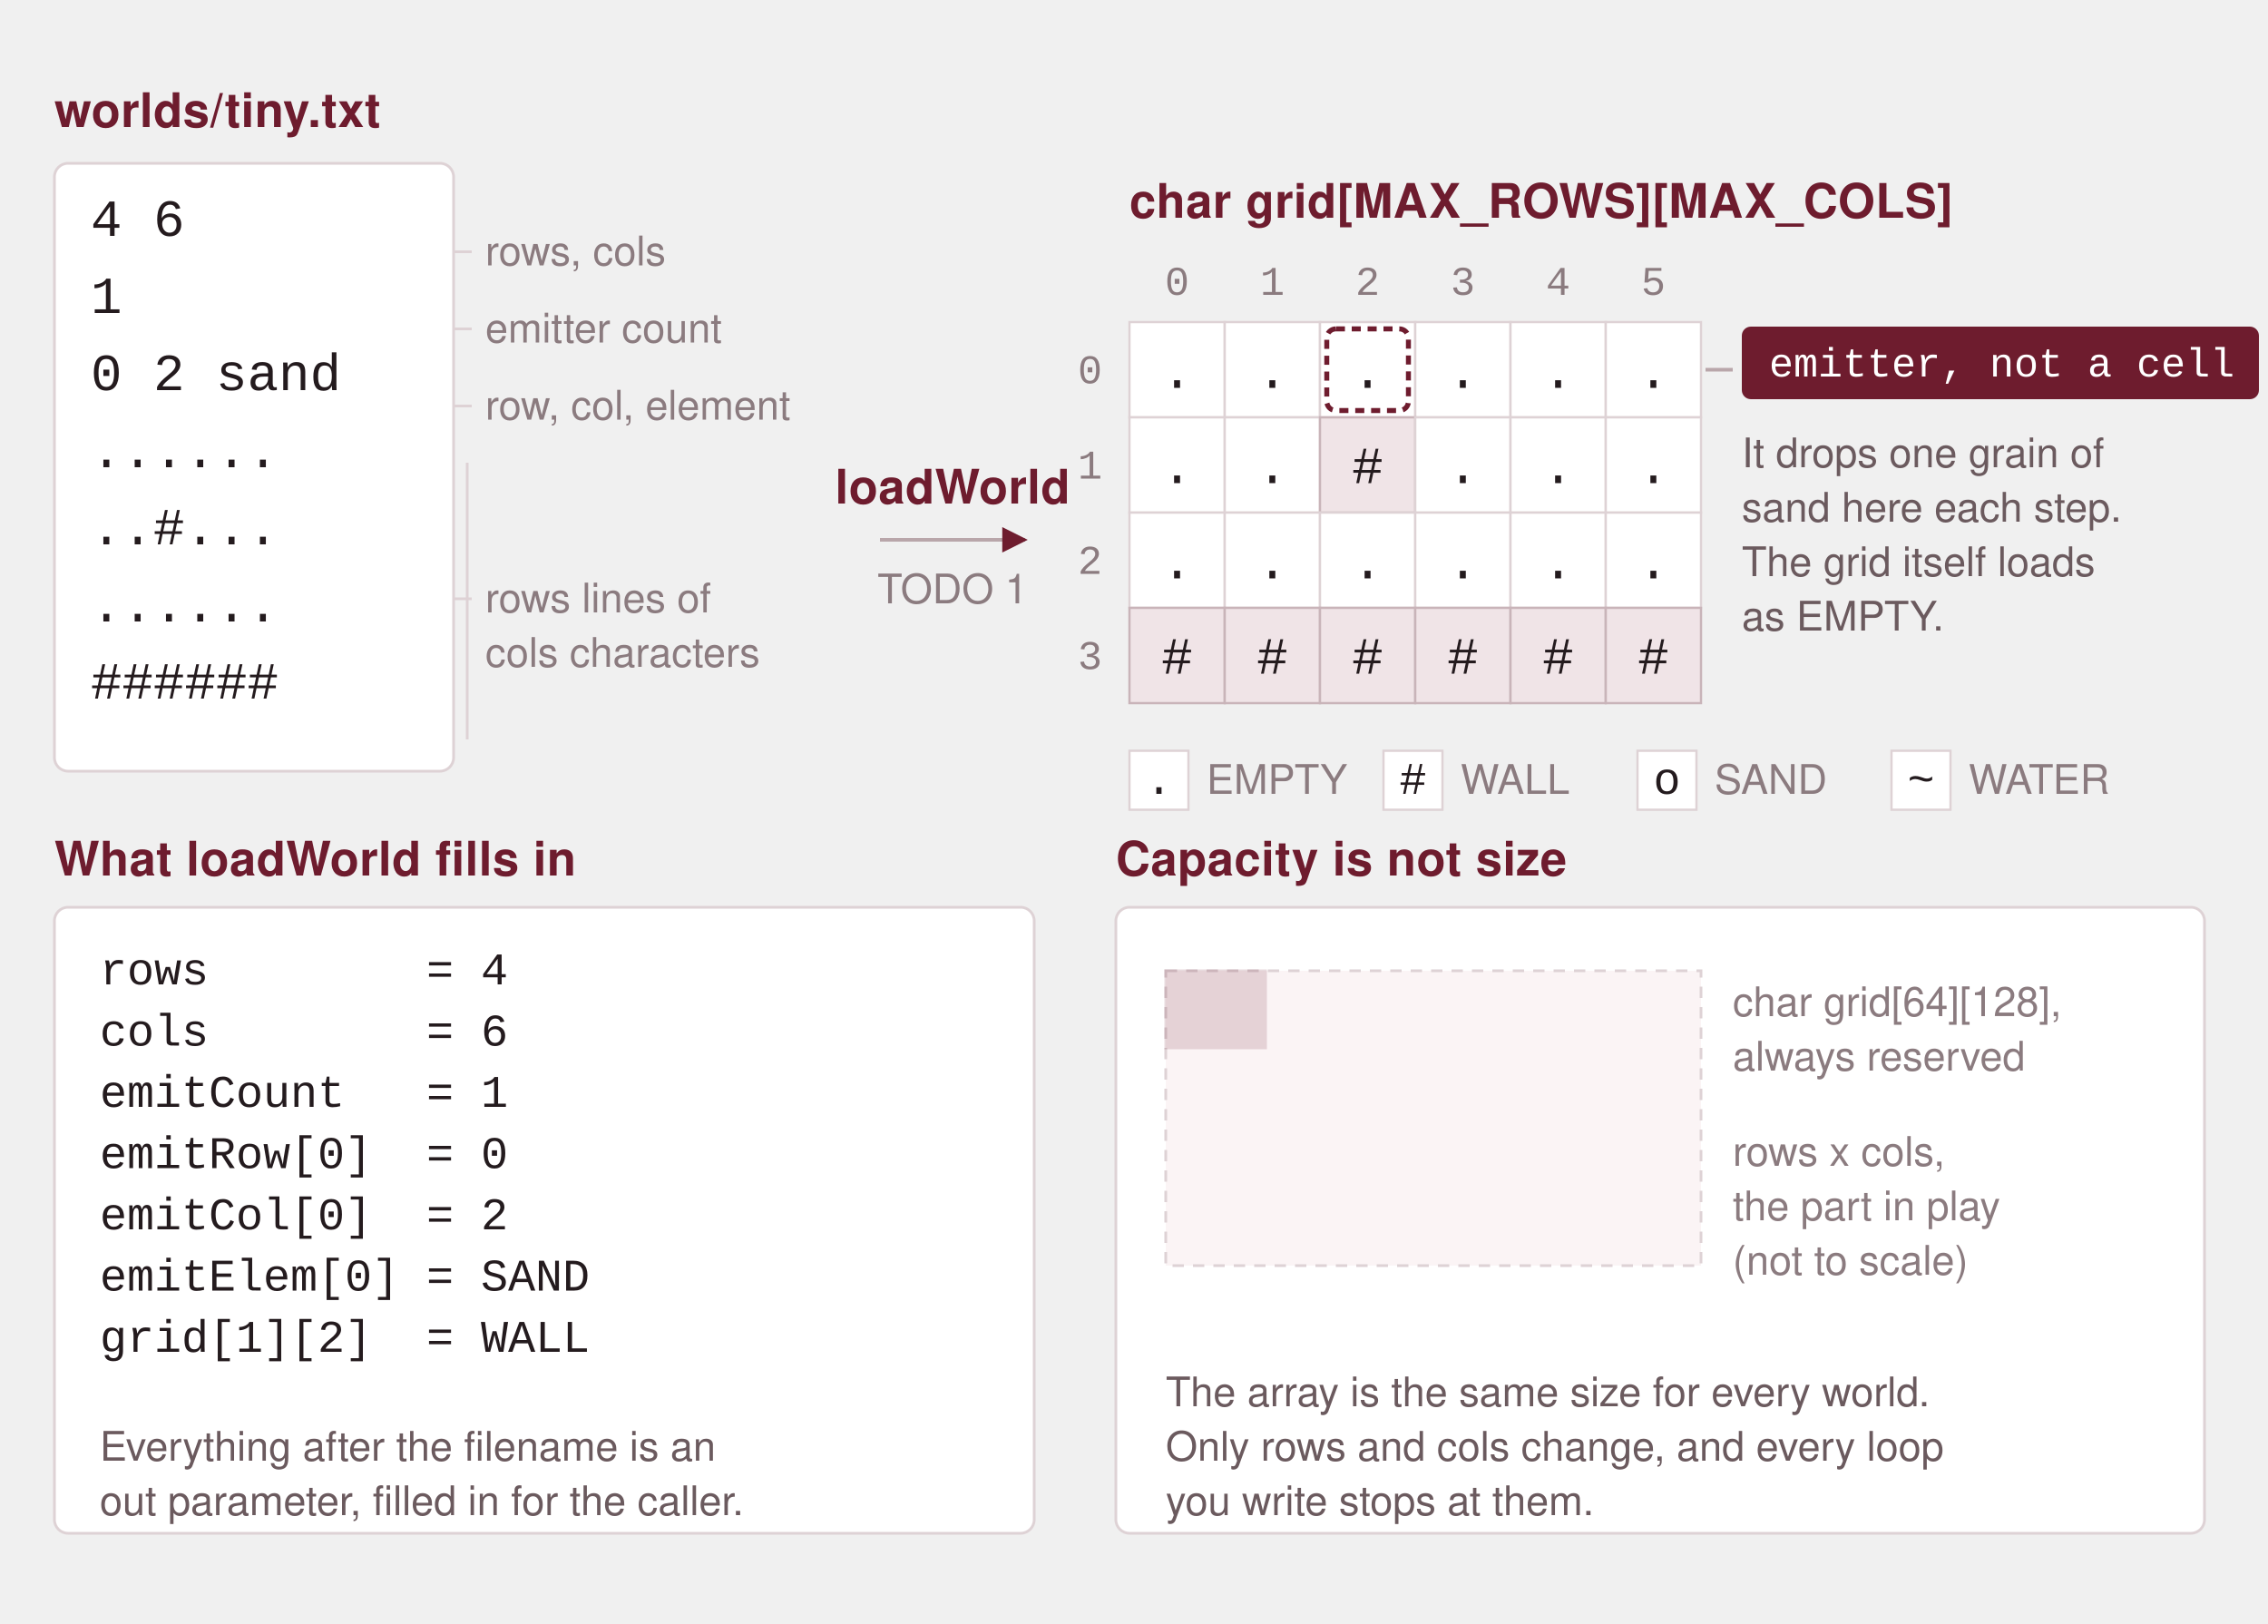
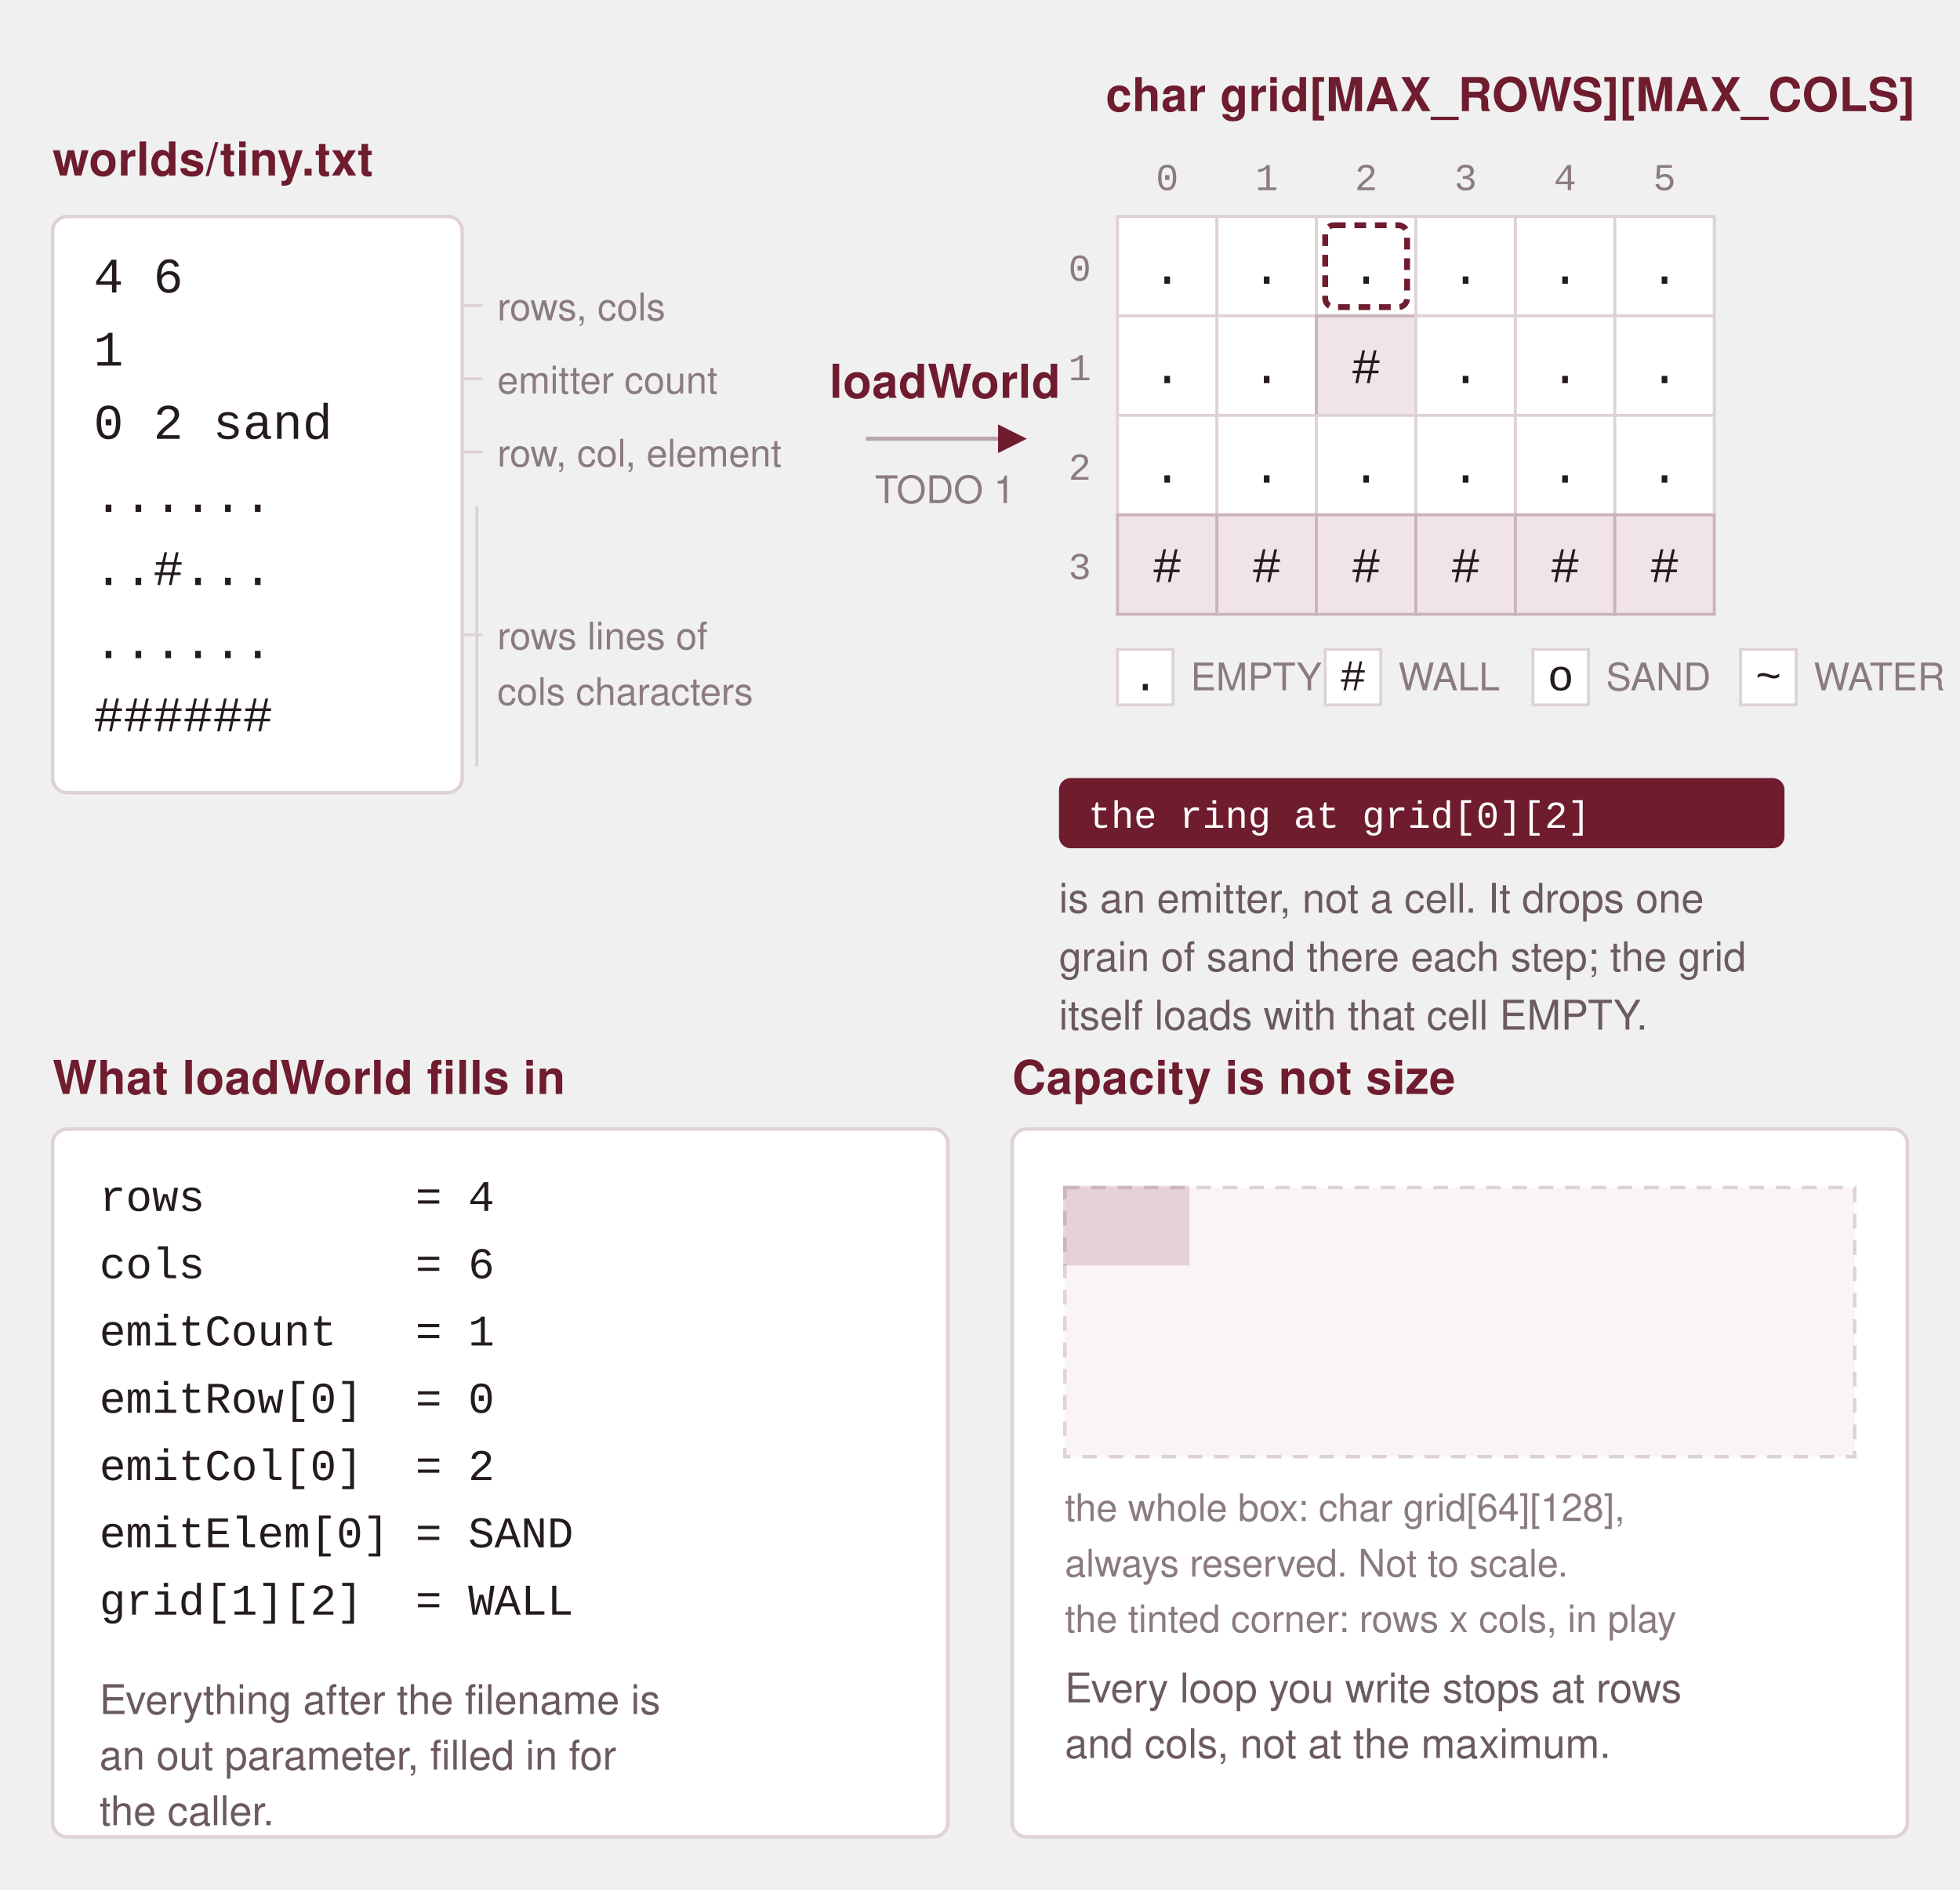
- <svg xmlns="http://www.w3.org/2000/svg" viewBox="0 0 1000 716" width="1000" height="716" role="img" aria-labelledby="wf-ttl wf-dsc">
+ <svg xmlns="http://www.w3.org/2000/svg" viewBox="0 0 670 646" width="670" height="646" role="img" aria-labelledby="wf-ttl wf-dsc">
  <style>
    .card      { fill: #FFFFFF; stroke: #DED2D5; stroke-width: 1.2; }
    .cell      { fill: #FFFFFF; stroke: #DED2D5; stroke-width: 1; }
    .cellwall  { fill: #F0E4E7; stroke: #C9B4B9; stroke-width: 1; }
    .reserved  { fill: #FBF4F5; stroke: #DED2D5; stroke-width: 1.2;
                 stroke-dasharray: 5 4; }
    .inplay    { fill: #6E1C2E; opacity: 0.16; stroke: #6E1C2E;
                 stroke-width: 1.2; }
    .val       { font-family: "SFMono-Regular", Consolas, "Liberation Mono", Menlo, monospace;
-                  font-size: 23px; fill: #241B1E; }
+                  font-size: 17px; fill: #241B1E; }
    .code      { font-family: "SFMono-Regular", Consolas, "Liberation Mono", Menlo, monospace;
-                  font-size: 20px; fill: #241B1E; }
+                  font-size: 15px; fill: #241B1E; }
    .idx       { font-family: "SFMono-Regular", Consolas, "Liberation Mono", Menlo, monospace;
-                  font-size: 18px; fill: #8B7B7F; }
+                  font-size: 13px; fill: #8B7B7F; }
    .stage     { font-family: -apple-system, "Segoe UI", Helvetica, Arial, sans-serif;
-                  font-size: 21px; font-weight: 700; fill: #6E1C2E;
+                  font-size: 16px; font-weight: 700; fill: #6E1C2E;
                 letter-spacing: .01em; }
    .note      { font-family: -apple-system, "Segoe UI", Helvetica, Arial, sans-serif;
-                  font-size: 18px; fill: #6B5A5E; }
+                  font-size: 14px; fill: #6B5A5E; }
    .anno      { font-family: -apple-system, "Segoe UI", Helvetica, Arial, sans-serif;
-                  font-size: 18px; fill: #8B7B7F; }
-     .flow      { stroke: #B9A6AA; stroke-width: 1.6; fill: none; }
-     .lead      { stroke: #DED2D5; stroke-width: 1.2; fill: none; }
-     .ring      { fill: none; stroke: #6E1C2E; stroke-width: 2.2;
+                  font-size: 13px; fill: #8B7B7F; }
+     .flow      { stroke: #B9A6AA; stroke-width: 1.4; fill: none; }
+     .lead      { stroke: #DED2D5; stroke-width: 1; fill: none; }
+     .ring      { fill: none; stroke: #6E1C2E; stroke-width: 2;
                 stroke-dasharray: 4 3; }
    .tag       { fill: #6E1C2E; }
    .tagtext   { font-family: "SFMono-Regular", Consolas, "Liberation Mono", Menlo, monospace;
-                  font-size: 18px; fill: #FFFFFF; }
+                  font-size: 13px; fill: #FFFFFF; }

    @media (prefers-color-scheme: dark) {
      .card     { fill: #1E1719; stroke: #3B2D31; }
      .cell     { fill: #1E1719; stroke: #3B2D31; }
      .cellwall { fill: #3A2A2E; stroke: #4A343A; }
      .reserved { fill: #241C1E; stroke: #3B2D31; }
      .inplay   { fill: #E38DA0; opacity: 0.22; stroke: #E38DA0; }
      .val, .code { fill: #F1E8EA; }
      .idx, .anno { fill: #9E8B90; }
      .stage    { fill: #E38DA0; }
      .note     { fill: #B4A1A6; }
      .flow     { stroke: #5A4649; }
      .lead     { stroke: #3B2D31; }
      .ring     { stroke: #E38DA0; }
      .tag      { fill: #8E2A40; }
    }
  </style>
  <defs>
    <marker id="wfah" viewBox="0 0 10 10" refX="9" refY="5" markerWidth="7" markerHeight="7" orient="auto">
      <path d="M0,0 L10,5 L0,10 z" class="tag" />
    </marker>
  </defs>
-   <text class="stage" x="24" y="56">worlds/tiny.txt</text>
-   <rect class="card" x="24" y="72" width="176" height="268" rx="6" />
-   <text class="val" x="40" y="104">4 6</text>
-   <text class="val" x="40" y="138">1</text>
-   <text class="val" x="40" y="172">0 2 sand</text>
-   <text class="val" x="40" y="206">......</text>
-   <text class="val" x="40" y="240">..#...</text>
-   <text class="val" x="40" y="274">......</text>
-   <text class="val" x="40" y="308">######</text>
-   <path class="lead" d="M200 111.0 H208" />
-   <text class="anno" x="214" y="117.0">rows, cols</text>
-   <path class="lead" d="M200 145.0 H208" />
-   <text class="anno" x="214" y="151.0">emitter count</text>
-   <path class="lead" d="M200 179.0 H208" />
-   <text class="anno" x="214" y="185.0">row, col, element</text>
-   <path class="lead" d="M200 264.0 H208" />
-   <text class="anno" x="214" y="270.0">rows lines of</text>
-   <path class="lead" d="M206 204 V326" />
-   <text class="anno" x="214" y="294">cols characters</text>
-   <path class="flow" d="M388 238 H452" marker-end="url(#wfah)" />
-   <text class="stage" x="420.0" y="222" text-anchor="middle">loadWorld</text>
-   <text class="anno" x="420.0" y="266" text-anchor="middle">TODO 1</text>
-   <text class="stage" x="498" y="96">char grid[MAX_ROWS][MAX_COLS]</text>
-   <text class="idx" x="519.0" y="130" text-anchor="middle">0</text>
-   <text class="idx" x="561.0" y="130" text-anchor="middle">1</text>
-   <text class="idx" x="603.0" y="130" text-anchor="middle">2</text>
-   <text class="idx" x="645.0" y="130" text-anchor="middle">3</text>
-   <text class="idx" x="687.0" y="130" text-anchor="middle">4</text>
-   <text class="idx" x="729.0" y="130" text-anchor="middle">5</text>
-   <text class="idx" x="486" y="169.0" text-anchor="end">0</text>
-   <text class="idx" x="486" y="211.0" text-anchor="end">1</text>
-   <text class="idx" x="486" y="253.0" text-anchor="end">2</text>
-   <text class="idx" x="486" y="295.0" text-anchor="end">3</text>
-   <rect class="cell" x="498" y="142" width="42" height="42" />
-   <text class="val" x="519.0" y="171.0" text-anchor="middle">.</text>
-   <rect class="cell" x="540" y="142" width="42" height="42" />
-   <text class="val" x="561.0" y="171.0" text-anchor="middle">.</text>
-   <rect class="cell" x="582" y="142" width="42" height="42" />
-   <text class="val" x="603.0" y="171.0" text-anchor="middle">.</text>
-   <rect class="cell" x="624" y="142" width="42" height="42" />
-   <text class="val" x="645.0" y="171.0" text-anchor="middle">.</text>
-   <rect class="cell" x="666" y="142" width="42" height="42" />
-   <text class="val" x="687.0" y="171.0" text-anchor="middle">.</text>
-   <rect class="cell" x="708" y="142" width="42" height="42" />
-   <text class="val" x="729.0" y="171.0" text-anchor="middle">.</text>
-   <rect class="cell" x="498" y="184" width="42" height="42" />
-   <text class="val" x="519.0" y="213.0" text-anchor="middle">.</text>
-   <rect class="cell" x="540" y="184" width="42" height="42" />
-   <text class="val" x="561.0" y="213.0" text-anchor="middle">.</text>
-   <rect class="cellwall" x="582" y="184" width="42" height="42" />
-   <text class="val" x="603.0" y="213.0" text-anchor="middle">#</text>
-   <rect class="cell" x="624" y="184" width="42" height="42" />
-   <text class="val" x="645.0" y="213.0" text-anchor="middle">.</text>
-   <rect class="cell" x="666" y="184" width="42" height="42" />
-   <text class="val" x="687.0" y="213.0" text-anchor="middle">.</text>
-   <rect class="cell" x="708" y="184" width="42" height="42" />
-   <text class="val" x="729.0" y="213.0" text-anchor="middle">.</text>
-   <rect class="cell" x="498" y="226" width="42" height="42" />
-   <text class="val" x="519.0" y="255.0" text-anchor="middle">.</text>
-   <rect class="cell" x="540" y="226" width="42" height="42" />
-   <text class="val" x="561.0" y="255.0" text-anchor="middle">.</text>
-   <rect class="cell" x="582" y="226" width="42" height="42" />
-   <text class="val" x="603.0" y="255.0" text-anchor="middle">.</text>
-   <rect class="cell" x="624" y="226" width="42" height="42" />
-   <text class="val" x="645.0" y="255.0" text-anchor="middle">.</text>
-   <rect class="cell" x="666" y="226" width="42" height="42" />
-   <text class="val" x="687.0" y="255.0" text-anchor="middle">.</text>
-   <rect class="cell" x="708" y="226" width="42" height="42" />
-   <text class="val" x="729.0" y="255.0" text-anchor="middle">.</text>
-   <rect class="cellwall" x="498" y="268" width="42" height="42" />
-   <text class="val" x="519.0" y="297.0" text-anchor="middle">#</text>
-   <rect class="cellwall" x="540" y="268" width="42" height="42" />
-   <text class="val" x="561.0" y="297.0" text-anchor="middle">#</text>
-   <rect class="cellwall" x="582" y="268" width="42" height="42" />
-   <text class="val" x="603.0" y="297.0" text-anchor="middle">#</text>
-   <rect class="cellwall" x="624" y="268" width="42" height="42" />
-   <text class="val" x="645.0" y="297.0" text-anchor="middle">#</text>
-   <rect class="cellwall" x="666" y="268" width="42" height="42" />
-   <text class="val" x="687.0" y="297.0" text-anchor="middle">#</text>
-   <rect class="cellwall" x="708" y="268" width="42" height="42" />
-   <text class="val" x="729.0" y="297.0" text-anchor="middle">#</text>
-   <rect class="ring" x="585" y="145" width="36" height="36" rx="4" />
-   <path class="flow" d="M752 163.0 H764" />
-   <rect class="tag" x="768" y="144" width="228" height="32" rx="4" />
-   <text class="tagtext" x="780" y="166">emitter, not a cell</text>
-   <text class="note" x="768" y="206">It drops one grain of</text>
-   <text class="note" x="768" y="230">sand here each step.</text>
-   <text class="note" x="768" y="254">The grid itself loads</text>
-   <text class="note" x="768" y="278">as EMPTY.</text>
-   <rect class="cell" x="498" y="331" width="26" height="26" />
-   <text class="code" x="511" y="350" text-anchor="middle">.</text>
-   <text class="anno" x="532" y="350">EMPTY</text>
-   <rect class="cell" x="610" y="331" width="26" height="26" />
-   <text class="code" x="623" y="350" text-anchor="middle">#</text>
-   <text class="anno" x="644" y="350">WALL</text>
-   <rect class="cell" x="722" y="331" width="26" height="26" />
-   <text class="code" x="735" y="350" text-anchor="middle">o</text>
-   <text class="anno" x="756" y="350">SAND</text>
-   <rect class="cell" x="834" y="331" width="26" height="26" />
-   <text class="code" x="847" y="350" text-anchor="middle">~</text>
-   <text class="anno" x="868" y="350">WATER</text>
-   <text class="stage" x="24" y="386">What loadWorld fills in</text>
-   <rect class="card" x="24" y="400" width="432" height="276" rx="6" />
-   <text class="code" xml:space="preserve" x="44" y="434">rows        = 4</text>
-   <text class="code" xml:space="preserve" x="44" y="461">cols        = 6</text>
-   <text class="code" xml:space="preserve" x="44" y="488">emitCount   = 1</text>
-   <text class="code" xml:space="preserve" x="44" y="515">emitRow[0]  = 0</text>
-   <text class="code" xml:space="preserve" x="44" y="542">emitCol[0]  = 2</text>
-   <text class="code" xml:space="preserve" x="44" y="569">emitElem[0] = SAND</text>
-   <text class="code" xml:space="preserve" x="44" y="596">grid[1][2]  = WALL</text>
-   <text class="note" x="44" y="644">Everything after the filename is an</text>
-   <text class="note" x="44" y="668">out parameter, filled in for the caller.</text>
-   <text class="stage" x="492" y="386">Capacity is not size</text>
-   <rect class="card" x="492" y="400" width="480" height="276" rx="6" />
-   <rect class="reserved" x="514" y="428" width="236" height="130" />
-   <rect class="inplay" x="514" y="428" width="44" height="34" />
-   <text class="anno" x="764" y="448">char grid[64][128],</text>
-   <text class="anno" x="764" y="472">always reserved</text>
-   <text class="anno" x="764" y="514">rows x cols,</text>
-   <text class="anno" x="764" y="538">the part in play</text>
-   <text class="anno" x="764" y="562">(not to scale)</text>
-   <text class="note" x="514" y="620">The array is the same size for every world.</text>
-   <text class="note" x="514" y="644">Only rows and cols change, and every loop</text>
-   <text class="note" x="514" y="668">you write stops at them.</text>
+   <text class="stage" x="18" y="60">worlds/tiny.txt</text>
+   <rect class="card" x="18" y="74" width="140" height="197" rx="5" />
+   <text class="val" x="32" y="100">4 6</text>
+   <text class="val" x="32" y="125">1</text>
+   <text class="val" x="32" y="150">0 2 sand</text>
+   <text class="val" x="32" y="175">......</text>
+   <text class="val" x="32" y="200">..#...</text>
+   <text class="val" x="32" y="225">......</text>
+   <text class="val" x="32" y="250">######</text>
+   <path class="lead" d="M158 104.5 H165" />
+   <text class="anno" x="170" y="109.5">rows, cols</text>
+   <path class="lead" d="M158 129.5 H165" />
+   <text class="anno" x="170" y="134.5">emitter count</text>
+   <path class="lead" d="M158 154.5 H165" />
+   <text class="anno" x="170" y="159.5">row, col, element</text>
+   <path class="lead" d="M158 217.0 H165" />
+   <text class="anno" x="170" y="222.0">rows lines of</text>
+   <path class="lead" d="M163 173 V262" />
+   <text class="anno" x="170" y="241">cols characters</text>
+   <path class="flow" d="M296 150 H350" marker-end="url(#wfah)" />
+   <text class="stage" x="323.0" y="136" text-anchor="middle">loadWorld</text>
+   <text class="anno" x="323.0" y="172" text-anchor="middle">TODO 1</text>
+   <text class="stage" x="378" y="38">char grid[MAX_ROWS][MAX_COLS]</text>
+   <text class="idx" x="399.0" y="65" text-anchor="middle">0</text>
+   <text class="idx" x="433.0" y="65" text-anchor="middle">1</text>
+   <text class="idx" x="467.0" y="65" text-anchor="middle">2</text>
+   <text class="idx" x="501.0" y="65" text-anchor="middle">3</text>
+   <text class="idx" x="535.0" y="65" text-anchor="middle">4</text>
+   <text class="idx" x="569.0" y="65" text-anchor="middle">5</text>
+   <text class="idx" x="373" y="96.0" text-anchor="end">0</text>
+   <text class="idx" x="373" y="130.0" text-anchor="end">1</text>
+   <text class="idx" x="373" y="164.0" text-anchor="end">2</text>
+   <text class="idx" x="373" y="198.0" text-anchor="end">3</text>
+   <rect class="cell" x="382" y="74" width="34" height="34" />
+   <text class="val" x="399.0" y="97.0" text-anchor="middle">.</text>
+   <rect class="cell" x="416" y="74" width="34" height="34" />
+   <text class="val" x="433.0" y="97.0" text-anchor="middle">.</text>
+   <rect class="cell" x="450" y="74" width="34" height="34" />
+   <text class="val" x="467.0" y="97.0" text-anchor="middle">.</text>
+   <rect class="cell" x="484" y="74" width="34" height="34" />
+   <text class="val" x="501.0" y="97.0" text-anchor="middle">.</text>
+   <rect class="cell" x="518" y="74" width="34" height="34" />
+   <text class="val" x="535.0" y="97.0" text-anchor="middle">.</text>
+   <rect class="cell" x="552" y="74" width="34" height="34" />
+   <text class="val" x="569.0" y="97.0" text-anchor="middle">.</text>
+   <rect class="cell" x="382" y="108" width="34" height="34" />
+   <text class="val" x="399.0" y="131.0" text-anchor="middle">.</text>
+   <rect class="cell" x="416" y="108" width="34" height="34" />
+   <text class="val" x="433.0" y="131.0" text-anchor="middle">.</text>
+   <rect class="cellwall" x="450" y="108" width="34" height="34" />
+   <text class="val" x="467.0" y="131.0" text-anchor="middle">#</text>
+   <rect class="cell" x="484" y="108" width="34" height="34" />
+   <text class="val" x="501.0" y="131.0" text-anchor="middle">.</text>
+   <rect class="cell" x="518" y="108" width="34" height="34" />
+   <text class="val" x="535.0" y="131.0" text-anchor="middle">.</text>
+   <rect class="cell" x="552" y="108" width="34" height="34" />
+   <text class="val" x="569.0" y="131.0" text-anchor="middle">.</text>
+   <rect class="cell" x="382" y="142" width="34" height="34" />
+   <text class="val" x="399.0" y="165.0" text-anchor="middle">.</text>
+   <rect class="cell" x="416" y="142" width="34" height="34" />
+   <text class="val" x="433.0" y="165.0" text-anchor="middle">.</text>
+   <rect class="cell" x="450" y="142" width="34" height="34" />
+   <text class="val" x="467.0" y="165.0" text-anchor="middle">.</text>
+   <rect class="cell" x="484" y="142" width="34" height="34" />
+   <text class="val" x="501.0" y="165.0" text-anchor="middle">.</text>
+   <rect class="cell" x="518" y="142" width="34" height="34" />
+   <text class="val" x="535.0" y="165.0" text-anchor="middle">.</text>
+   <rect class="cell" x="552" y="142" width="34" height="34" />
+   <text class="val" x="569.0" y="165.0" text-anchor="middle">.</text>
+   <rect class="cellwall" x="382" y="176" width="34" height="34" />
+   <text class="val" x="399.0" y="199.0" text-anchor="middle">#</text>
+   <rect class="cellwall" x="416" y="176" width="34" height="34" />
+   <text class="val" x="433.0" y="199.0" text-anchor="middle">#</text>
+   <rect class="cellwall" x="450" y="176" width="34" height="34" />
+   <text class="val" x="467.0" y="199.0" text-anchor="middle">#</text>
+   <rect class="cellwall" x="484" y="176" width="34" height="34" />
+   <text class="val" x="501.0" y="199.0" text-anchor="middle">#</text>
+   <rect class="cellwall" x="518" y="176" width="34" height="34" />
+   <text class="val" x="535.0" y="199.0" text-anchor="middle">#</text>
+   <rect class="cellwall" x="552" y="176" width="34" height="34" />
+   <text class="val" x="569.0" y="199.0" text-anchor="middle">#</text>
+   <rect class="ring" x="453" y="77" width="28" height="28" rx="3" />
+   <rect class="cell" x="382" y="222" width="19" height="19" />
+   <text class="code" x="391.5" y="236" text-anchor="middle">.</text>
+   <text class="anno" x="407" y="236">EMPTY</text>
+   <rect class="cell" x="453" y="222" width="19" height="19" />
+   <text class="code" x="462.5" y="236" text-anchor="middle">#</text>
+   <text class="anno" x="478" y="236">WALL</text>
+   <rect class="cell" x="524" y="222" width="19" height="19" />
+   <text class="code" x="533.5" y="236" text-anchor="middle">o</text>
+   <text class="anno" x="549" y="236">SAND</text>
+   <rect class="cell" x="595" y="222" width="19" height="19" />
+   <text class="code" x="604.5" y="236" text-anchor="middle">~</text>
+   <text class="anno" x="620" y="236">WATER</text>
+   <rect class="tag" x="362" y="266" width="248" height="24" rx="4" />
+   <text class="tagtext" x="372" y="283">the ring at grid[0][2]</text>
+   <text class="note" x="362" y="312">is an emitter, not a cell. It drops one</text>
+   <text class="note" x="362" y="332">grain of sand there each step; the grid</text>
+   <text class="note" x="362" y="352">itself loads with that cell EMPTY.</text>
+   <text class="stage" x="18" y="374">What loadWorld fills in</text>
+   <rect class="card" x="18" y="386" width="306" height="242" rx="5" />
+   <text class="code" xml:space="preserve" x="34" y="414">rows        = 4</text>
+   <text class="code" xml:space="preserve" x="34" y="437">cols        = 6</text>
+   <text class="code" xml:space="preserve" x="34" y="460">emitCount   = 1</text>
+   <text class="code" xml:space="preserve" x="34" y="483">emitRow[0]  = 0</text>
+   <text class="code" xml:space="preserve" x="34" y="506">emitCol[0]  = 2</text>
+   <text class="code" xml:space="preserve" x="34" y="529">emitElem[0] = SAND</text>
+   <text class="code" xml:space="preserve" x="34" y="552">grid[1][2]  = WALL</text>
+   <text class="note" x="34" y="586">Everything after the filename is</text>
+   <text class="note" x="34" y="605">an out parameter, filled in for</text>
+   <text class="note" x="34" y="624">the caller.</text>
+   <text class="stage" x="346" y="374">Capacity is not size</text>
+   <rect class="card" x="346" y="386" width="306" height="242" rx="5" />
+   <rect class="reserved" x="364" y="406" width="270" height="92" />
+   <rect class="inplay" x="364" y="406" width="42" height="26" />
+   <text class="anno" x="364" y="520">the whole box: char grid[64][128],</text>
+   <text class="anno" x="364" y="539">always reserved. Not to scale.</text>
+   <text class="anno" x="364" y="558">the tinted corner: rows x cols, in play</text>
+   <text class="note" x="364" y="582">Every loop you write stops at rows</text>
+   <text class="note" x="364" y="601">and cols, not at the maximum.</text>
</svg>
